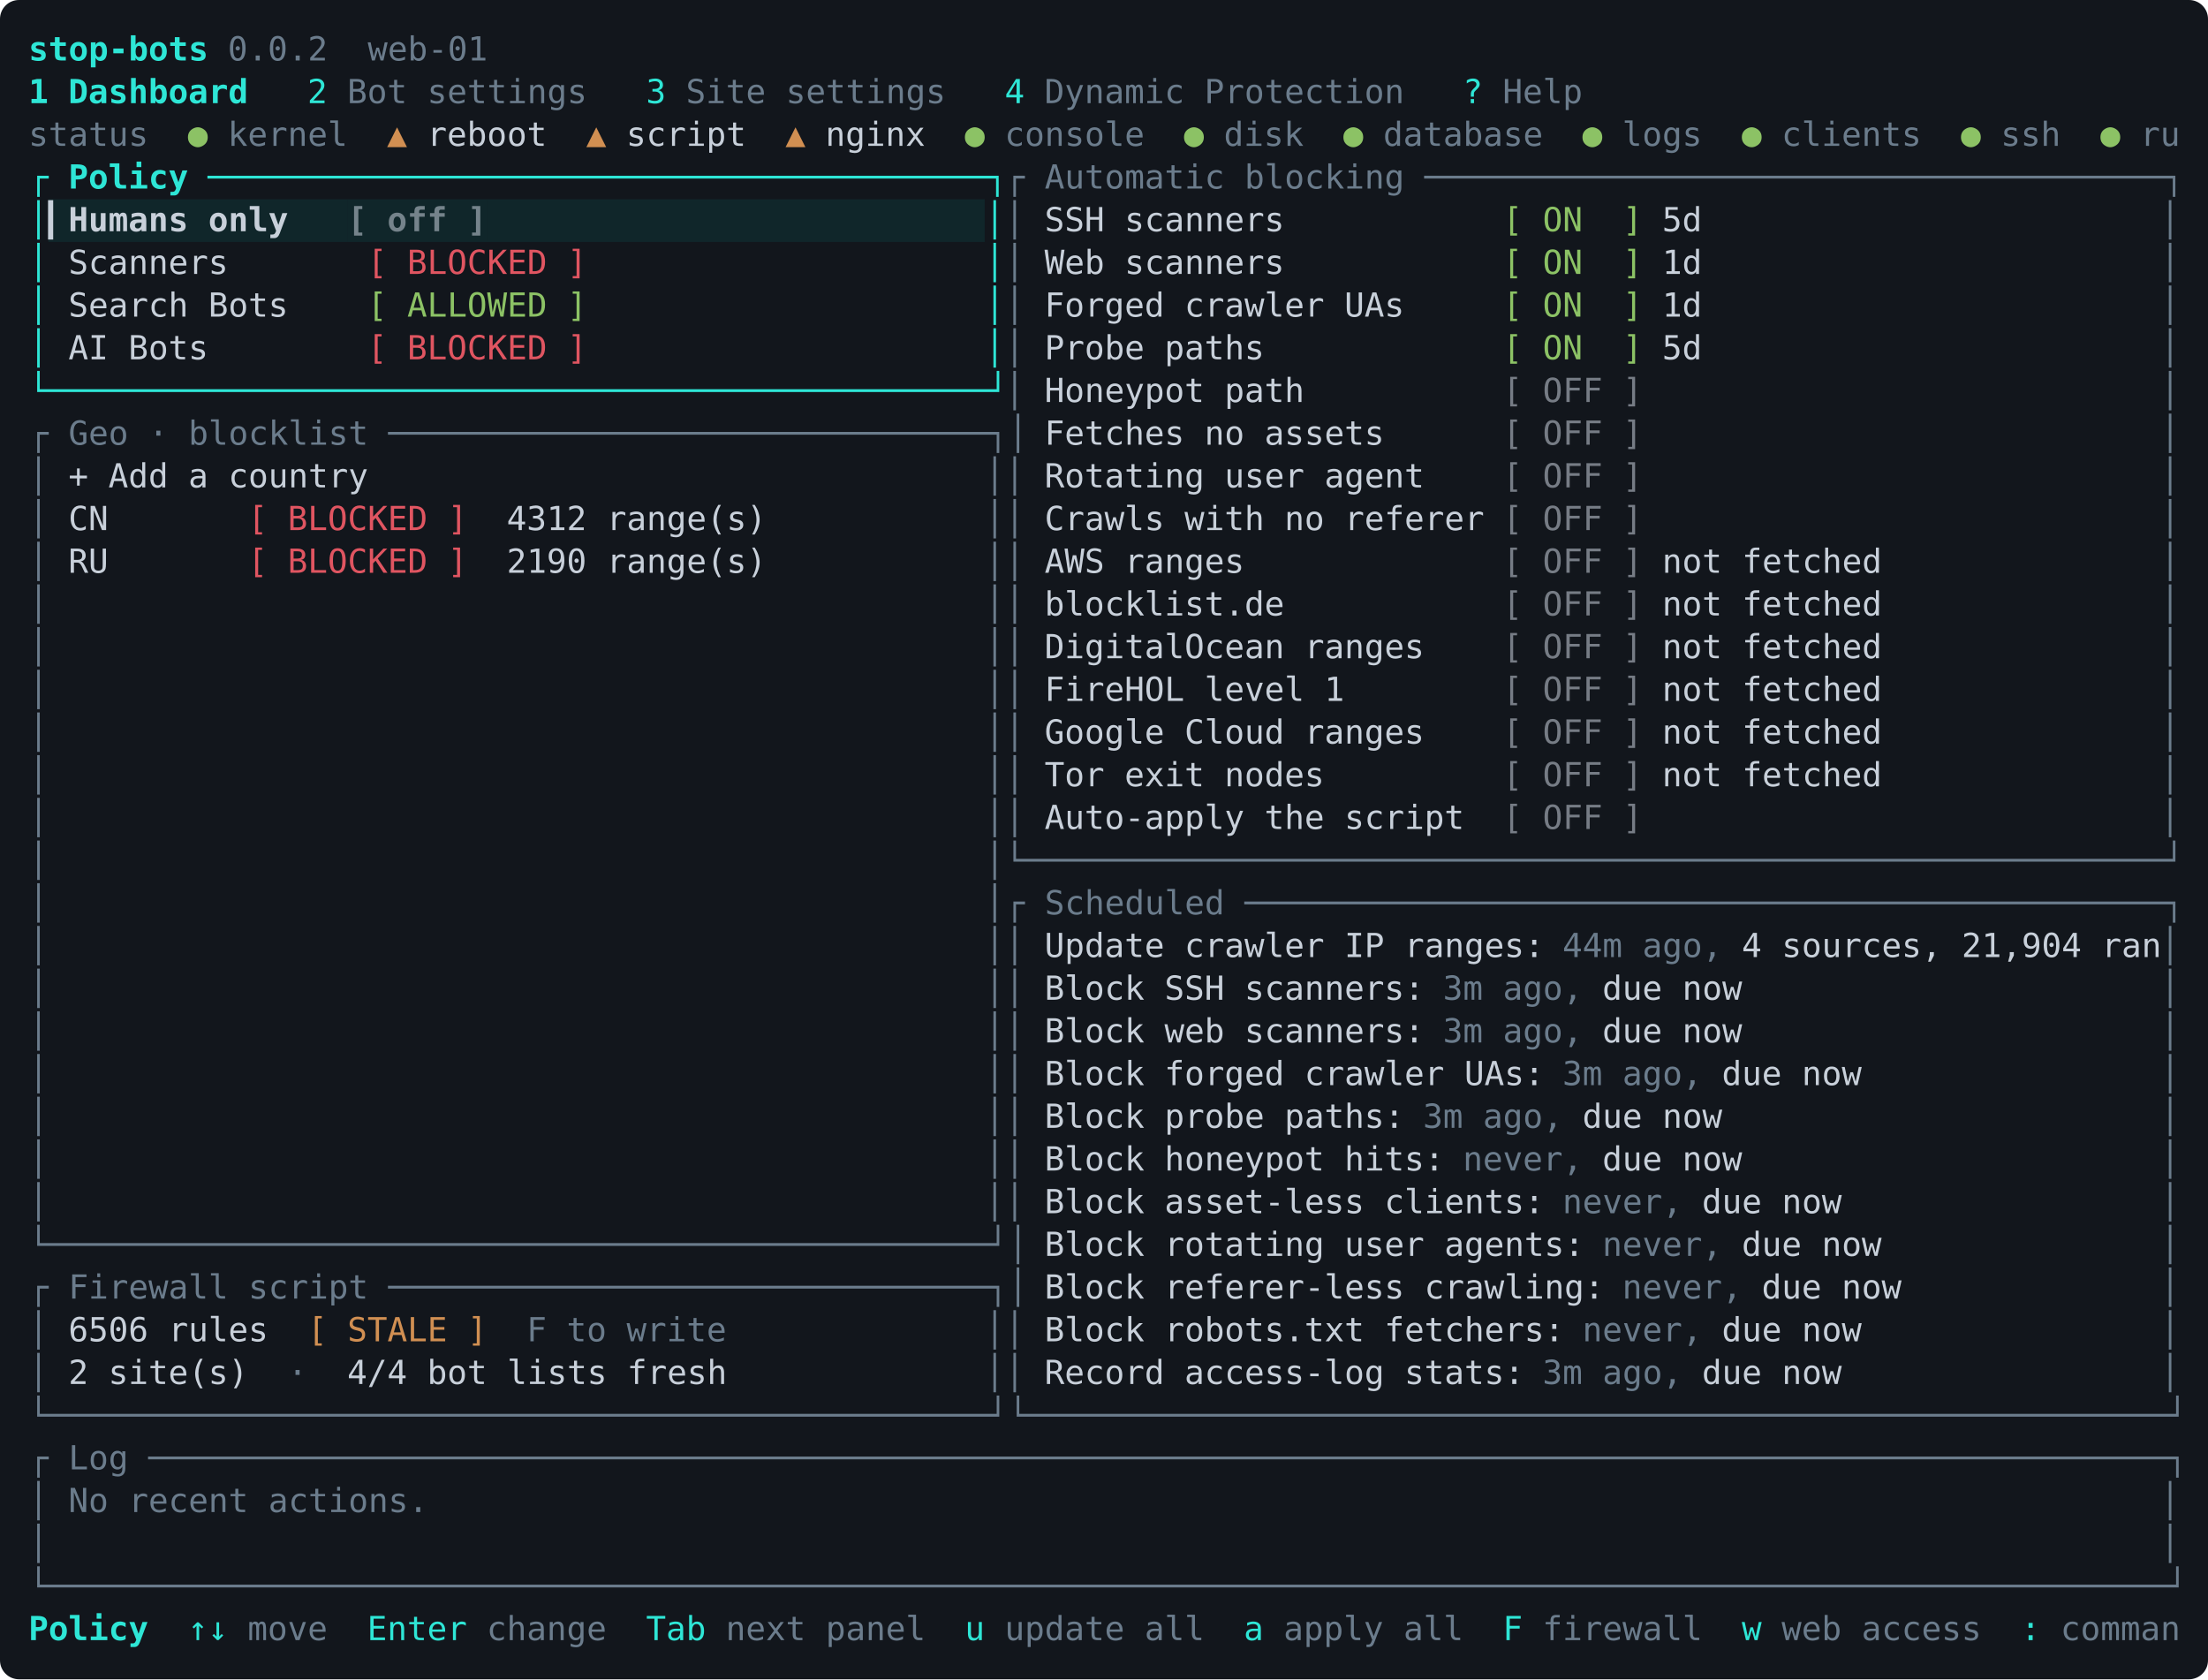
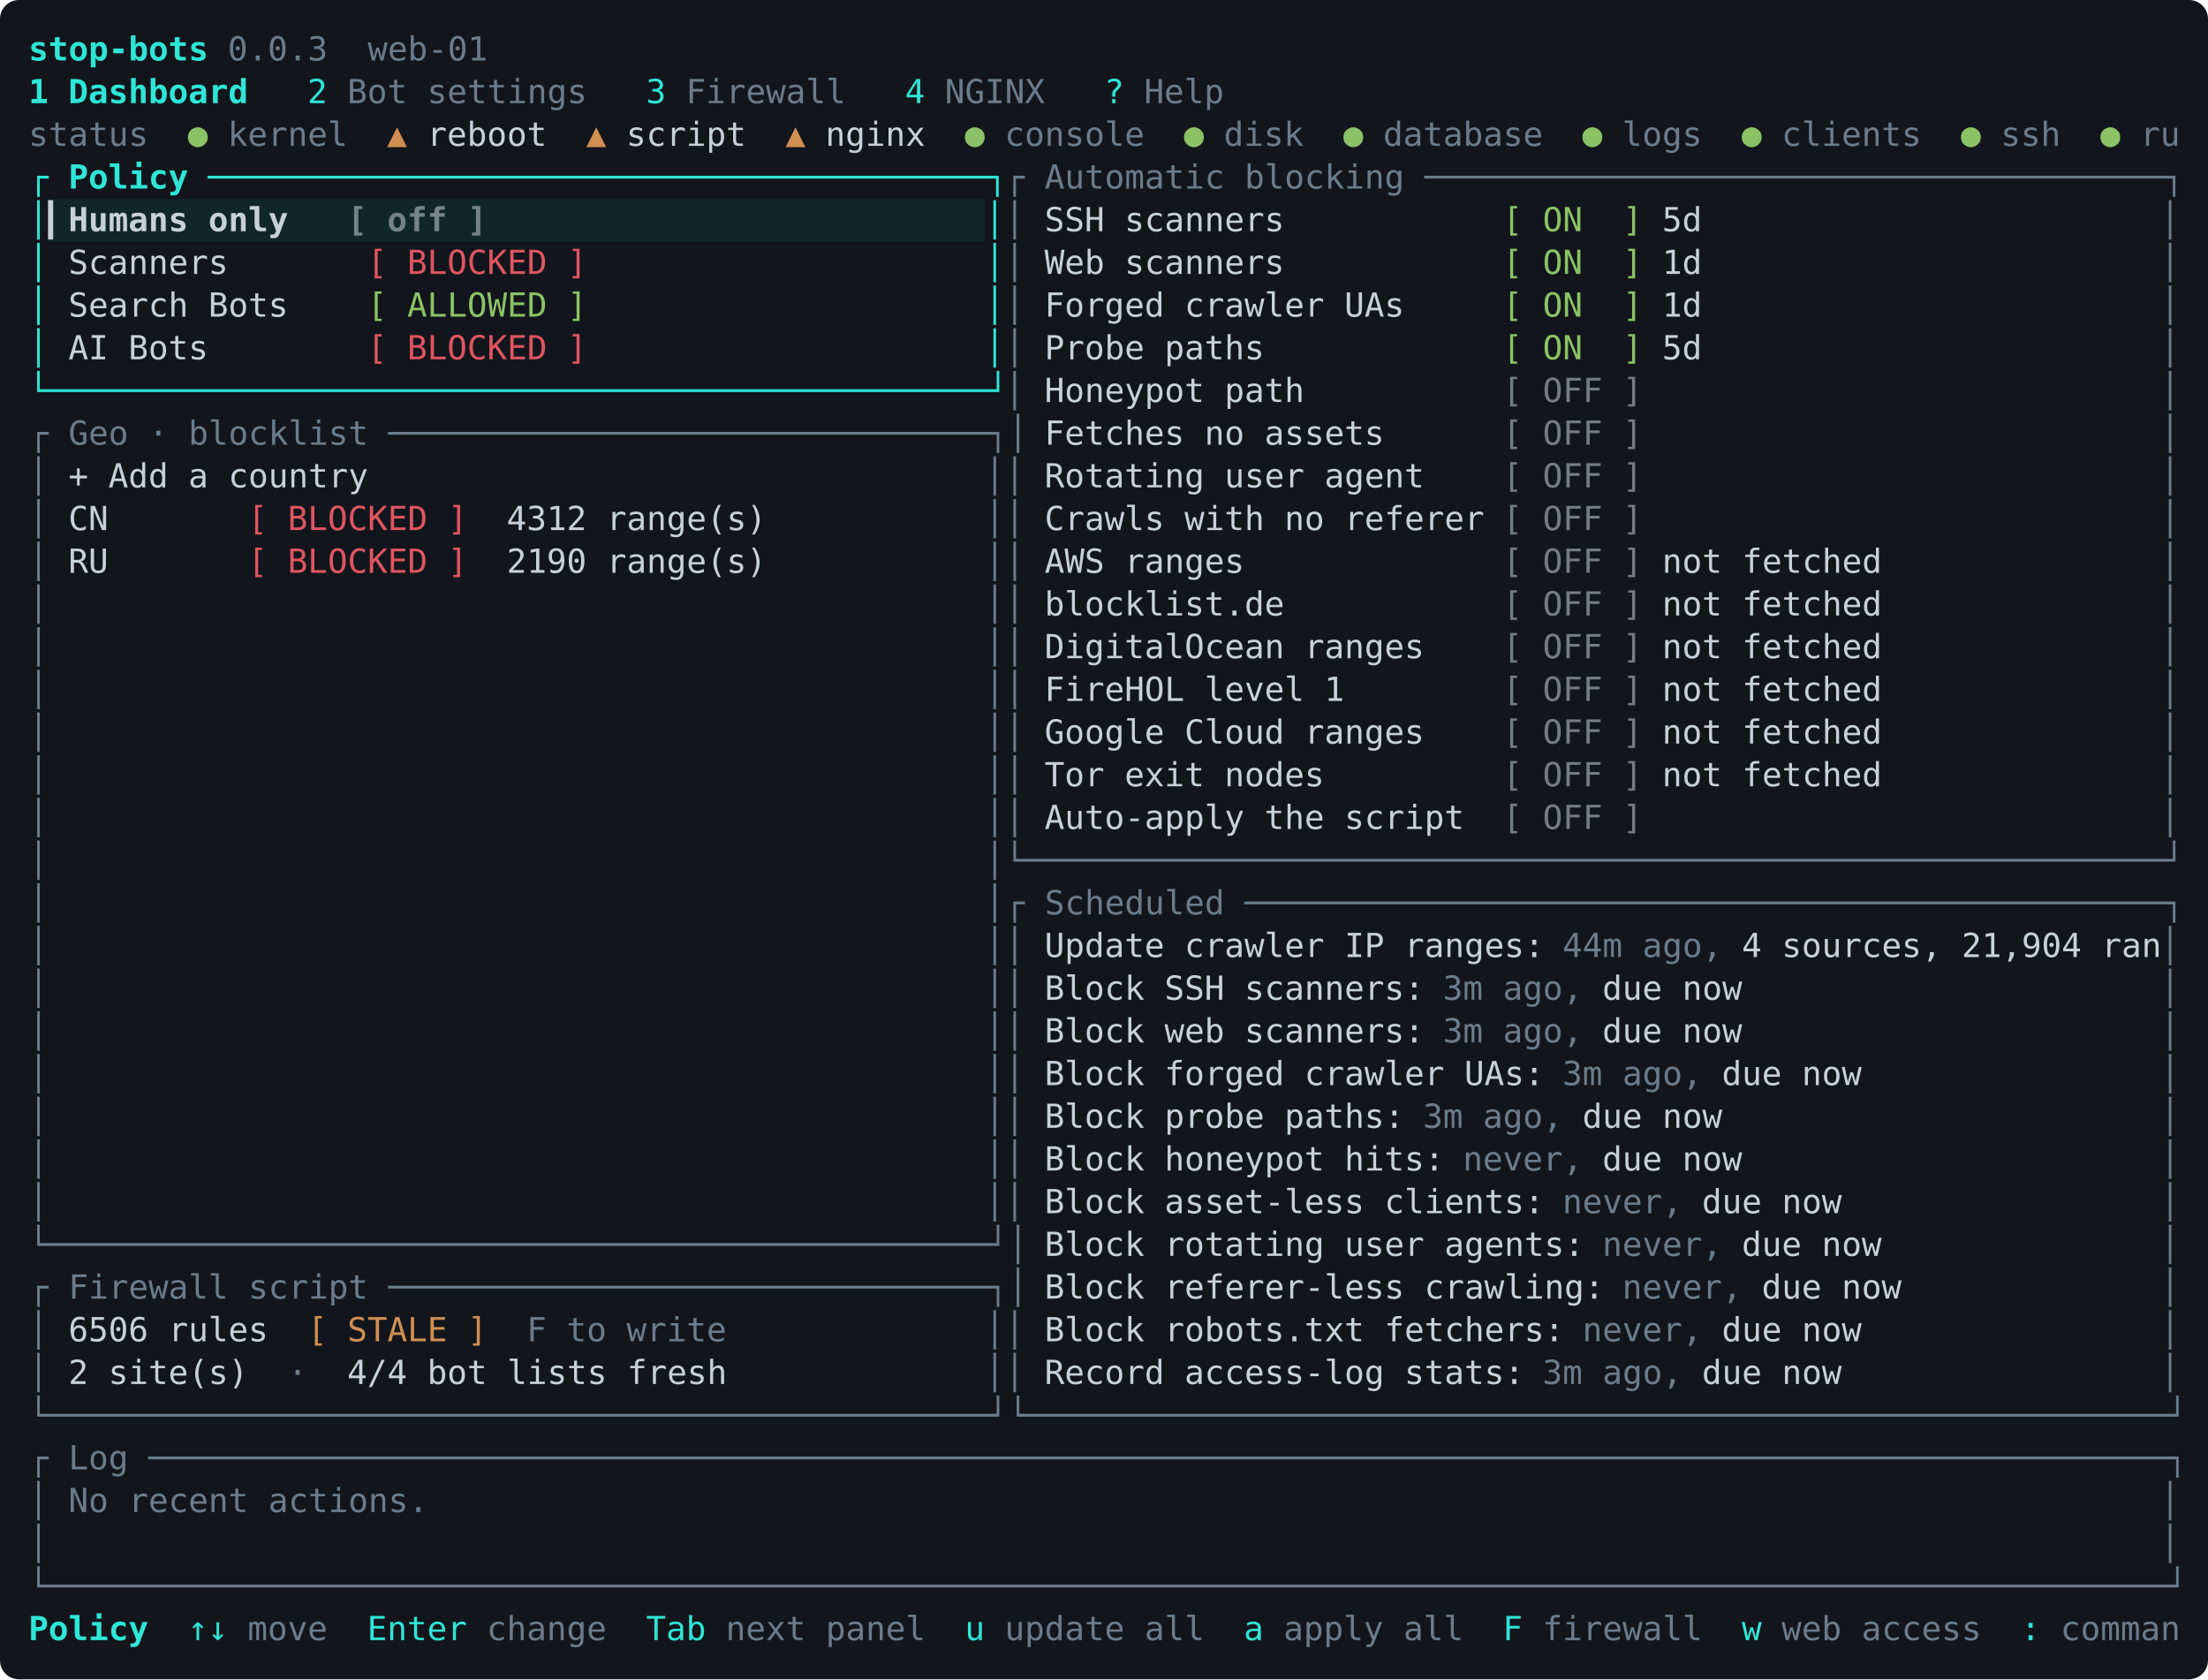
<svg xmlns="http://www.w3.org/2000/svg" viewBox="0 0 931 708" width="931" height="708" font-family="ui-monospace,SFMono-Regular,Menlo,Consolas,'DejaVu Sans Mono',monospace" font-size="14">
  <rect width="100%" height="100%" rx="8" fill="#12161c" />
  <rect x="20.4" y="84.0" width="126.0" height="18.0" fill="#10262a" />
  <rect x="146.4" y="84.0" width="58.8" height="18.0" fill="#10262a" />
  <rect x="205.2" y="84.0" width="210.0" height="18.0" fill="#10262a" />
  <text x="12.0" y="25.5" fill="#2ee6d6" textLength="75.6" lengthAdjust="spacingAndGlyphs" xml:space="preserve" font-weight="bold">stop-bots</text>
-   <text x="87.6" y="25.5" fill="#6b7c8c" textLength="117.6" lengthAdjust="spacingAndGlyphs" xml:space="preserve"> 0.0.2  web-01</text>
+   <text x="87.6" y="25.5" fill="#6b7c8c" textLength="117.6" lengthAdjust="spacingAndGlyphs" xml:space="preserve"> 0.0.3  web-01</text>
  <text x="12.0" y="43.5" fill="#2ee6d6" textLength="8.4" lengthAdjust="spacingAndGlyphs" xml:space="preserve" font-weight="bold">1</text>
  <text x="28.8" y="43.5" fill="#2ee6d6" textLength="75.6" lengthAdjust="spacingAndGlyphs" xml:space="preserve" font-weight="bold">Dashboard</text>
  <text x="129.6" y="43.5" fill="#2ee6d6" textLength="8.4" lengthAdjust="spacingAndGlyphs" xml:space="preserve">2</text>
  <text x="146.4" y="43.5" fill="#6b7c8c" textLength="100.8" lengthAdjust="spacingAndGlyphs" xml:space="preserve">Bot settings</text>
  <text x="272.4" y="43.5" fill="#2ee6d6" textLength="8.4" lengthAdjust="spacingAndGlyphs" xml:space="preserve">3</text>
-   <text x="289.2" y="43.5" fill="#6b7c8c" textLength="109.2" lengthAdjust="spacingAndGlyphs" xml:space="preserve">Site settings</text>
-   <text x="423.6" y="43.5" fill="#2ee6d6" textLength="8.4" lengthAdjust="spacingAndGlyphs" xml:space="preserve">4</text>
-   <text x="440.4" y="43.5" fill="#6b7c8c" textLength="151.2" lengthAdjust="spacingAndGlyphs" xml:space="preserve">Dynamic Protection</text>
-   <text x="616.8" y="43.5" fill="#2ee6d6" textLength="8.4" lengthAdjust="spacingAndGlyphs" xml:space="preserve">?</text>
-   <text x="633.6" y="43.5" fill="#6b7c8c" textLength="33.6" lengthAdjust="spacingAndGlyphs" xml:space="preserve">Help</text>
+   <text x="289.2" y="43.5" fill="#6b7c8c" textLength="67.2" lengthAdjust="spacingAndGlyphs" xml:space="preserve">Firewall</text>
+   <text x="381.6" y="43.5" fill="#2ee6d6" textLength="8.4" lengthAdjust="spacingAndGlyphs" xml:space="preserve">4</text>
+   <text x="398.4" y="43.5" fill="#6b7c8c" textLength="42.0" lengthAdjust="spacingAndGlyphs" xml:space="preserve">NGINX</text>
+   <text x="465.6" y="43.5" fill="#2ee6d6" textLength="8.4" lengthAdjust="spacingAndGlyphs" xml:space="preserve">?</text>
+   <text x="482.4" y="43.5" fill="#6b7c8c" textLength="33.6" lengthAdjust="spacingAndGlyphs" xml:space="preserve">Help</text>
  <text x="12.0" y="61.5" fill="#6b7c8c" textLength="50.4" lengthAdjust="spacingAndGlyphs" xml:space="preserve">status</text>
  <text x="79.2" y="61.5" fill="#8cc265" textLength="8.4" lengthAdjust="spacingAndGlyphs" xml:space="preserve">●</text>
  <text x="96.0" y="61.5" fill="#6b7c8c" textLength="50.4" lengthAdjust="spacingAndGlyphs" xml:space="preserve">kernel</text>
  <text x="163.2" y="61.5" fill="#d18f52" textLength="8.4" lengthAdjust="spacingAndGlyphs" xml:space="preserve">▲</text>
  <text x="171.6" y="61.5" fill="#c8d0da" textLength="75.6" lengthAdjust="spacingAndGlyphs" xml:space="preserve"> reboot  </text>
  <text x="247.2" y="61.5" fill="#d18f52" textLength="8.4" lengthAdjust="spacingAndGlyphs" xml:space="preserve">▲</text>
  <text x="255.6" y="61.5" fill="#c8d0da" textLength="75.6" lengthAdjust="spacingAndGlyphs" xml:space="preserve"> script  </text>
  <text x="331.2" y="61.5" fill="#d18f52" textLength="8.4" lengthAdjust="spacingAndGlyphs" xml:space="preserve">▲</text>
  <text x="339.6" y="61.5" fill="#c8d0da" textLength="67.2" lengthAdjust="spacingAndGlyphs" xml:space="preserve"> nginx  </text>
  <text x="406.8" y="61.5" fill="#8cc265" textLength="8.4" lengthAdjust="spacingAndGlyphs" xml:space="preserve">●</text>
  <text x="423.6" y="61.5" fill="#6b7c8c" textLength="58.8" lengthAdjust="spacingAndGlyphs" xml:space="preserve">console</text>
  <text x="499.2" y="61.5" fill="#8cc265" textLength="8.4" lengthAdjust="spacingAndGlyphs" xml:space="preserve">●</text>
  <text x="516.0" y="61.5" fill="#6b7c8c" textLength="33.6" lengthAdjust="spacingAndGlyphs" xml:space="preserve">disk</text>
  <text x="566.4" y="61.5" fill="#8cc265" textLength="8.4" lengthAdjust="spacingAndGlyphs" xml:space="preserve">●</text>
  <text x="583.2" y="61.5" fill="#6b7c8c" textLength="67.2" lengthAdjust="spacingAndGlyphs" xml:space="preserve">database</text>
  <text x="667.2" y="61.5" fill="#8cc265" textLength="8.4" lengthAdjust="spacingAndGlyphs" xml:space="preserve">●</text>
  <text x="684.0" y="61.5" fill="#6b7c8c" textLength="33.6" lengthAdjust="spacingAndGlyphs" xml:space="preserve">logs</text>
  <text x="734.4" y="61.5" fill="#8cc265" textLength="8.4" lengthAdjust="spacingAndGlyphs" xml:space="preserve">●</text>
  <text x="751.2" y="61.5" fill="#6b7c8c" textLength="58.8" lengthAdjust="spacingAndGlyphs" xml:space="preserve">clients</text>
  <text x="826.8" y="61.5" fill="#8cc265" textLength="8.4" lengthAdjust="spacingAndGlyphs" xml:space="preserve">●</text>
  <text x="843.6" y="61.5" fill="#6b7c8c" textLength="25.2" lengthAdjust="spacingAndGlyphs" xml:space="preserve">ssh</text>
  <text x="885.6" y="61.5" fill="#8cc265" textLength="8.4" lengthAdjust="spacingAndGlyphs" xml:space="preserve">●</text>
  <text x="902.4" y="61.5" fill="#6b7c8c" textLength="16.8" lengthAdjust="spacingAndGlyphs" xml:space="preserve">ru</text>
  <text x="12.0" y="79.5" fill="#2ee6d6" textLength="8.4" lengthAdjust="spacingAndGlyphs" xml:space="preserve">┌</text>
  <text x="20.4" y="79.5" fill="#2ee6d6" textLength="67.2" lengthAdjust="spacingAndGlyphs" xml:space="preserve" font-weight="bold"> Policy </text>
  <text x="87.6" y="79.5" fill="#2ee6d6" textLength="336.0" lengthAdjust="spacingAndGlyphs" xml:space="preserve">───────────────────────────────────────┐</text>
  <text x="423.6" y="79.5" fill="#6b7c8c" textLength="495.6" lengthAdjust="spacingAndGlyphs" xml:space="preserve">┌ Automatic blocking ─────────────────────────────────────┐</text>
  <text x="12.0" y="97.5" fill="#2ee6d6" textLength="8.4" lengthAdjust="spacingAndGlyphs" xml:space="preserve">│</text>
  <text x="20.4" y="97.5" fill="#c8d0da" textLength="126.0" lengthAdjust="spacingAndGlyphs" xml:space="preserve" font-weight="bold">▎Humans only   </text>
  <text x="146.4" y="97.5" fill="#c8d0da" textLength="58.8" lengthAdjust="spacingAndGlyphs" xml:space="preserve" font-weight="bold" opacity="0.55">[ off ]</text>
  <text x="415.2" y="97.5" fill="#2ee6d6" textLength="8.4" lengthAdjust="spacingAndGlyphs" xml:space="preserve">│</text>
  <text x="423.6" y="97.5" fill="#6b7c8c" textLength="8.4" lengthAdjust="spacingAndGlyphs" xml:space="preserve">│</text>
  <text x="432.0" y="97.5" fill="#c8d0da" textLength="201.6" lengthAdjust="spacingAndGlyphs" xml:space="preserve"> SSH scanners           </text>
  <text x="633.6" y="97.5" fill="#8cc265" textLength="58.8" lengthAdjust="spacingAndGlyphs" xml:space="preserve">[ ON  ]</text>
  <text x="692.4" y="97.5" fill="#c8d0da" textLength="218.4" lengthAdjust="spacingAndGlyphs" xml:space="preserve"> 5d                       </text>
  <text x="910.8" y="97.5" fill="#6b7c8c" textLength="8.4" lengthAdjust="spacingAndGlyphs" xml:space="preserve">│</text>
  <text x="12.0" y="115.5" fill="#2ee6d6" textLength="8.4" lengthAdjust="spacingAndGlyphs" xml:space="preserve">│</text>
  <text x="20.4" y="115.5" fill="#c8d0da" textLength="126.0" lengthAdjust="spacingAndGlyphs" xml:space="preserve"> Scanners      </text>
  <text x="146.4" y="115.5" fill="#e05561" textLength="109.2" lengthAdjust="spacingAndGlyphs" xml:space="preserve"> [ BLOCKED ] </text>
  <text x="415.2" y="115.5" fill="#2ee6d6" textLength="8.4" lengthAdjust="spacingAndGlyphs" xml:space="preserve">│</text>
  <text x="423.6" y="115.5" fill="#6b7c8c" textLength="8.4" lengthAdjust="spacingAndGlyphs" xml:space="preserve">│</text>
  <text x="432.0" y="115.5" fill="#c8d0da" textLength="201.6" lengthAdjust="spacingAndGlyphs" xml:space="preserve"> Web scanners           </text>
  <text x="633.6" y="115.5" fill="#8cc265" textLength="58.8" lengthAdjust="spacingAndGlyphs" xml:space="preserve">[ ON  ]</text>
  <text x="692.4" y="115.5" fill="#c8d0da" textLength="218.4" lengthAdjust="spacingAndGlyphs" xml:space="preserve"> 1d                       </text>
  <text x="910.8" y="115.5" fill="#6b7c8c" textLength="8.4" lengthAdjust="spacingAndGlyphs" xml:space="preserve">│</text>
  <text x="12.0" y="133.5" fill="#2ee6d6" textLength="8.4" lengthAdjust="spacingAndGlyphs" xml:space="preserve">│</text>
  <text x="20.4" y="133.5" fill="#c8d0da" textLength="126.0" lengthAdjust="spacingAndGlyphs" xml:space="preserve"> Search Bots   </text>
  <text x="146.4" y="133.5" fill="#8cc265" textLength="109.2" lengthAdjust="spacingAndGlyphs" xml:space="preserve"> [ ALLOWED ] </text>
  <text x="415.2" y="133.5" fill="#2ee6d6" textLength="8.4" lengthAdjust="spacingAndGlyphs" xml:space="preserve">│</text>
  <text x="423.6" y="133.5" fill="#6b7c8c" textLength="8.4" lengthAdjust="spacingAndGlyphs" xml:space="preserve">│</text>
  <text x="432.0" y="133.5" fill="#c8d0da" textLength="201.6" lengthAdjust="spacingAndGlyphs" xml:space="preserve"> Forged crawler UAs     </text>
  <text x="633.6" y="133.5" fill="#8cc265" textLength="58.8" lengthAdjust="spacingAndGlyphs" xml:space="preserve">[ ON  ]</text>
  <text x="692.4" y="133.5" fill="#c8d0da" textLength="218.4" lengthAdjust="spacingAndGlyphs" xml:space="preserve"> 1d                       </text>
  <text x="910.8" y="133.5" fill="#6b7c8c" textLength="8.4" lengthAdjust="spacingAndGlyphs" xml:space="preserve">│</text>
  <text x="12.0" y="151.5" fill="#2ee6d6" textLength="8.4" lengthAdjust="spacingAndGlyphs" xml:space="preserve">│</text>
  <text x="20.4" y="151.5" fill="#c8d0da" textLength="126.0" lengthAdjust="spacingAndGlyphs" xml:space="preserve"> AI Bots       </text>
  <text x="146.4" y="151.5" fill="#e05561" textLength="109.2" lengthAdjust="spacingAndGlyphs" xml:space="preserve"> [ BLOCKED ] </text>
  <text x="415.2" y="151.5" fill="#2ee6d6" textLength="8.4" lengthAdjust="spacingAndGlyphs" xml:space="preserve">│</text>
  <text x="423.6" y="151.5" fill="#6b7c8c" textLength="8.4" lengthAdjust="spacingAndGlyphs" xml:space="preserve">│</text>
  <text x="432.0" y="151.5" fill="#c8d0da" textLength="201.6" lengthAdjust="spacingAndGlyphs" xml:space="preserve"> Probe paths            </text>
  <text x="633.6" y="151.5" fill="#8cc265" textLength="58.8" lengthAdjust="spacingAndGlyphs" xml:space="preserve">[ ON  ]</text>
  <text x="692.4" y="151.5" fill="#c8d0da" textLength="218.4" lengthAdjust="spacingAndGlyphs" xml:space="preserve"> 5d                       </text>
  <text x="910.8" y="151.5" fill="#6b7c8c" textLength="8.4" lengthAdjust="spacingAndGlyphs" xml:space="preserve">│</text>
  <text x="12.0" y="169.5" fill="#2ee6d6" textLength="411.6" lengthAdjust="spacingAndGlyphs" xml:space="preserve">└───────────────────────────────────────────────┘</text>
  <text x="423.6" y="169.5" fill="#6b7c8c" textLength="8.4" lengthAdjust="spacingAndGlyphs" xml:space="preserve">│</text>
  <text x="432.0" y="169.5" fill="#c8d0da" textLength="201.6" lengthAdjust="spacingAndGlyphs" xml:space="preserve"> Honeypot path          </text>
  <text x="633.6" y="169.5" fill="#c8d0da" textLength="58.8" lengthAdjust="spacingAndGlyphs" xml:space="preserve" opacity="0.55">[ OFF ]</text>
  <text x="910.8" y="169.5" fill="#6b7c8c" textLength="8.4" lengthAdjust="spacingAndGlyphs" xml:space="preserve">│</text>
  <text x="12.0" y="187.5" fill="#6b7c8c" textLength="420.0" lengthAdjust="spacingAndGlyphs" xml:space="preserve">┌ Geo · blocklist ──────────────────────────────┐│</text>
  <text x="432.0" y="187.5" fill="#c8d0da" textLength="201.6" lengthAdjust="spacingAndGlyphs" xml:space="preserve"> Fetches no assets      </text>
  <text x="633.6" y="187.5" fill="#c8d0da" textLength="58.8" lengthAdjust="spacingAndGlyphs" xml:space="preserve" opacity="0.55">[ OFF ]</text>
  <text x="910.8" y="187.5" fill="#6b7c8c" textLength="8.4" lengthAdjust="spacingAndGlyphs" xml:space="preserve">│</text>
  <text x="12.0" y="205.5" fill="#6b7c8c" textLength="8.4" lengthAdjust="spacingAndGlyphs" xml:space="preserve">│</text>
  <text x="20.4" y="205.5" fill="#c8d0da" textLength="394.8" lengthAdjust="spacingAndGlyphs" xml:space="preserve"> + Add a country                               </text>
  <text x="415.2" y="205.5" fill="#6b7c8c" textLength="16.8" lengthAdjust="spacingAndGlyphs" xml:space="preserve">││</text>
  <text x="432.0" y="205.5" fill="#c8d0da" textLength="201.6" lengthAdjust="spacingAndGlyphs" xml:space="preserve"> Rotating user agent    </text>
  <text x="633.6" y="205.5" fill="#c8d0da" textLength="58.8" lengthAdjust="spacingAndGlyphs" xml:space="preserve" opacity="0.55">[ OFF ]</text>
  <text x="910.8" y="205.5" fill="#6b7c8c" textLength="8.4" lengthAdjust="spacingAndGlyphs" xml:space="preserve">│</text>
  <text x="12.0" y="223.5" fill="#6b7c8c" textLength="8.4" lengthAdjust="spacingAndGlyphs" xml:space="preserve">│</text>
  <text x="20.4" y="223.5" fill="#c8d0da" textLength="75.6" lengthAdjust="spacingAndGlyphs" xml:space="preserve"> CN      </text>
  <text x="96.0" y="223.5" fill="#e05561" textLength="109.2" lengthAdjust="spacingAndGlyphs" xml:space="preserve"> [ BLOCKED ] </text>
  <text x="205.2" y="223.5" fill="#c8d0da" textLength="210.0" lengthAdjust="spacingAndGlyphs" xml:space="preserve"> 4312 range(s)           </text>
  <text x="415.2" y="223.5" fill="#6b7c8c" textLength="16.8" lengthAdjust="spacingAndGlyphs" xml:space="preserve">││</text>
  <text x="432.0" y="223.5" fill="#c8d0da" textLength="201.6" lengthAdjust="spacingAndGlyphs" xml:space="preserve"> Crawls with no referer </text>
  <text x="633.6" y="223.5" fill="#c8d0da" textLength="58.8" lengthAdjust="spacingAndGlyphs" xml:space="preserve" opacity="0.55">[ OFF ]</text>
  <text x="910.8" y="223.5" fill="#6b7c8c" textLength="8.4" lengthAdjust="spacingAndGlyphs" xml:space="preserve">│</text>
  <text x="12.0" y="241.5" fill="#6b7c8c" textLength="8.4" lengthAdjust="spacingAndGlyphs" xml:space="preserve">│</text>
  <text x="20.4" y="241.5" fill="#c8d0da" textLength="75.6" lengthAdjust="spacingAndGlyphs" xml:space="preserve"> RU      </text>
  <text x="96.0" y="241.5" fill="#e05561" textLength="109.2" lengthAdjust="spacingAndGlyphs" xml:space="preserve"> [ BLOCKED ] </text>
  <text x="205.2" y="241.5" fill="#c8d0da" textLength="210.0" lengthAdjust="spacingAndGlyphs" xml:space="preserve"> 2190 range(s)           </text>
  <text x="415.2" y="241.5" fill="#6b7c8c" textLength="16.8" lengthAdjust="spacingAndGlyphs" xml:space="preserve">││</text>
  <text x="432.0" y="241.5" fill="#c8d0da" textLength="201.6" lengthAdjust="spacingAndGlyphs" xml:space="preserve"> AWS ranges             </text>
  <text x="633.6" y="241.5" fill="#c8d0da" textLength="58.8" lengthAdjust="spacingAndGlyphs" xml:space="preserve" opacity="0.55">[ OFF ]</text>
  <text x="692.4" y="241.5" fill="#c8d0da" textLength="218.4" lengthAdjust="spacingAndGlyphs" xml:space="preserve"> not fetched              </text>
  <text x="910.8" y="241.5" fill="#6b7c8c" textLength="8.4" lengthAdjust="spacingAndGlyphs" xml:space="preserve">│</text>
  <text x="12.0" y="259.5" fill="#6b7c8c" textLength="8.4" lengthAdjust="spacingAndGlyphs" xml:space="preserve">│</text>
  <text x="415.2" y="259.5" fill="#6b7c8c" textLength="16.8" lengthAdjust="spacingAndGlyphs" xml:space="preserve">││</text>
  <text x="432.0" y="259.5" fill="#c8d0da" textLength="201.6" lengthAdjust="spacingAndGlyphs" xml:space="preserve"> blocklist.de           </text>
  <text x="633.6" y="259.5" fill="#c8d0da" textLength="58.8" lengthAdjust="spacingAndGlyphs" xml:space="preserve" opacity="0.55">[ OFF ]</text>
  <text x="692.4" y="259.5" fill="#c8d0da" textLength="218.4" lengthAdjust="spacingAndGlyphs" xml:space="preserve"> not fetched              </text>
  <text x="910.8" y="259.5" fill="#6b7c8c" textLength="8.4" lengthAdjust="spacingAndGlyphs" xml:space="preserve">│</text>
  <text x="12.0" y="277.5" fill="#6b7c8c" textLength="8.4" lengthAdjust="spacingAndGlyphs" xml:space="preserve">│</text>
  <text x="415.2" y="277.5" fill="#6b7c8c" textLength="16.8" lengthAdjust="spacingAndGlyphs" xml:space="preserve">││</text>
  <text x="432.0" y="277.5" fill="#c8d0da" textLength="201.6" lengthAdjust="spacingAndGlyphs" xml:space="preserve"> DigitalOcean ranges    </text>
  <text x="633.6" y="277.5" fill="#c8d0da" textLength="58.8" lengthAdjust="spacingAndGlyphs" xml:space="preserve" opacity="0.55">[ OFF ]</text>
  <text x="692.4" y="277.5" fill="#c8d0da" textLength="218.4" lengthAdjust="spacingAndGlyphs" xml:space="preserve"> not fetched              </text>
  <text x="910.8" y="277.5" fill="#6b7c8c" textLength="8.4" lengthAdjust="spacingAndGlyphs" xml:space="preserve">│</text>
  <text x="12.0" y="295.5" fill="#6b7c8c" textLength="8.4" lengthAdjust="spacingAndGlyphs" xml:space="preserve">│</text>
  <text x="415.2" y="295.5" fill="#6b7c8c" textLength="16.8" lengthAdjust="spacingAndGlyphs" xml:space="preserve">││</text>
  <text x="432.0" y="295.5" fill="#c8d0da" textLength="201.6" lengthAdjust="spacingAndGlyphs" xml:space="preserve"> FireHOL level 1        </text>
  <text x="633.6" y="295.5" fill="#c8d0da" textLength="58.8" lengthAdjust="spacingAndGlyphs" xml:space="preserve" opacity="0.55">[ OFF ]</text>
  <text x="692.4" y="295.5" fill="#c8d0da" textLength="218.4" lengthAdjust="spacingAndGlyphs" xml:space="preserve"> not fetched              </text>
  <text x="910.8" y="295.5" fill="#6b7c8c" textLength="8.4" lengthAdjust="spacingAndGlyphs" xml:space="preserve">│</text>
  <text x="12.0" y="313.5" fill="#6b7c8c" textLength="8.4" lengthAdjust="spacingAndGlyphs" xml:space="preserve">│</text>
  <text x="415.2" y="313.5" fill="#6b7c8c" textLength="16.8" lengthAdjust="spacingAndGlyphs" xml:space="preserve">││</text>
  <text x="432.0" y="313.5" fill="#c8d0da" textLength="201.6" lengthAdjust="spacingAndGlyphs" xml:space="preserve"> Google Cloud ranges    </text>
  <text x="633.6" y="313.5" fill="#c8d0da" textLength="58.8" lengthAdjust="spacingAndGlyphs" xml:space="preserve" opacity="0.55">[ OFF ]</text>
  <text x="692.4" y="313.5" fill="#c8d0da" textLength="218.4" lengthAdjust="spacingAndGlyphs" xml:space="preserve"> not fetched              </text>
  <text x="910.8" y="313.5" fill="#6b7c8c" textLength="8.4" lengthAdjust="spacingAndGlyphs" xml:space="preserve">│</text>
  <text x="12.0" y="331.5" fill="#6b7c8c" textLength="8.4" lengthAdjust="spacingAndGlyphs" xml:space="preserve">│</text>
  <text x="415.2" y="331.5" fill="#6b7c8c" textLength="16.8" lengthAdjust="spacingAndGlyphs" xml:space="preserve">││</text>
  <text x="432.0" y="331.5" fill="#c8d0da" textLength="201.6" lengthAdjust="spacingAndGlyphs" xml:space="preserve"> Tor exit nodes         </text>
  <text x="633.6" y="331.5" fill="#c8d0da" textLength="58.8" lengthAdjust="spacingAndGlyphs" xml:space="preserve" opacity="0.55">[ OFF ]</text>
  <text x="692.4" y="331.5" fill="#c8d0da" textLength="218.4" lengthAdjust="spacingAndGlyphs" xml:space="preserve"> not fetched              </text>
  <text x="910.8" y="331.5" fill="#6b7c8c" textLength="8.4" lengthAdjust="spacingAndGlyphs" xml:space="preserve">│</text>
  <text x="12.0" y="349.5" fill="#6b7c8c" textLength="8.4" lengthAdjust="spacingAndGlyphs" xml:space="preserve">│</text>
  <text x="415.2" y="349.5" fill="#6b7c8c" textLength="16.8" lengthAdjust="spacingAndGlyphs" xml:space="preserve">││</text>
  <text x="432.0" y="349.5" fill="#c8d0da" textLength="201.6" lengthAdjust="spacingAndGlyphs" xml:space="preserve"> Auto-apply the script  </text>
  <text x="633.6" y="349.5" fill="#c8d0da" textLength="58.8" lengthAdjust="spacingAndGlyphs" xml:space="preserve" opacity="0.55">[ OFF ]</text>
  <text x="910.8" y="349.5" fill="#6b7c8c" textLength="8.4" lengthAdjust="spacingAndGlyphs" xml:space="preserve">│</text>
  <text x="12.0" y="367.5" fill="#6b7c8c" textLength="8.4" lengthAdjust="spacingAndGlyphs" xml:space="preserve">│</text>
  <text x="415.2" y="367.5" fill="#6b7c8c" textLength="504.0" lengthAdjust="spacingAndGlyphs" xml:space="preserve">│└─────────────────────────────────────────────────────────┘</text>
  <text x="12.0" y="385.5" fill="#6b7c8c" textLength="8.4" lengthAdjust="spacingAndGlyphs" xml:space="preserve">│</text>
  <text x="415.2" y="385.5" fill="#6b7c8c" textLength="504.0" lengthAdjust="spacingAndGlyphs" xml:space="preserve">│┌ Scheduled ──────────────────────────────────────────────┐</text>
  <text x="12.0" y="403.5" fill="#6b7c8c" textLength="8.4" lengthAdjust="spacingAndGlyphs" xml:space="preserve">│</text>
  <text x="415.2" y="403.5" fill="#6b7c8c" textLength="16.8" lengthAdjust="spacingAndGlyphs" xml:space="preserve">││</text>
  <text x="432.0" y="403.5" fill="#c8d0da" textLength="226.8" lengthAdjust="spacingAndGlyphs" xml:space="preserve"> Update crawler IP ranges: </text>
  <text x="658.8" y="403.5" fill="#6b7c8c" textLength="75.6" lengthAdjust="spacingAndGlyphs" xml:space="preserve">44m ago, </text>
  <text x="734.4" y="403.5" fill="#c8d0da" textLength="176.4" lengthAdjust="spacingAndGlyphs" xml:space="preserve">4 sources, 21,904 ran</text>
  <text x="910.8" y="403.5" fill="#6b7c8c" textLength="8.4" lengthAdjust="spacingAndGlyphs" xml:space="preserve">│</text>
  <text x="12.0" y="421.5" fill="#6b7c8c" textLength="8.4" lengthAdjust="spacingAndGlyphs" xml:space="preserve">│</text>
  <text x="415.2" y="421.5" fill="#6b7c8c" textLength="16.8" lengthAdjust="spacingAndGlyphs" xml:space="preserve">││</text>
  <text x="432.0" y="421.5" fill="#c8d0da" textLength="176.4" lengthAdjust="spacingAndGlyphs" xml:space="preserve"> Block SSH scanners: </text>
  <text x="608.4" y="421.5" fill="#6b7c8c" textLength="67.2" lengthAdjust="spacingAndGlyphs" xml:space="preserve">3m ago, </text>
  <text x="675.6" y="421.5" fill="#c8d0da" textLength="235.2" lengthAdjust="spacingAndGlyphs" xml:space="preserve">due now                     </text>
  <text x="910.8" y="421.5" fill="#6b7c8c" textLength="8.4" lengthAdjust="spacingAndGlyphs" xml:space="preserve">│</text>
  <text x="12.0" y="439.5" fill="#6b7c8c" textLength="8.4" lengthAdjust="spacingAndGlyphs" xml:space="preserve">│</text>
  <text x="415.2" y="439.5" fill="#6b7c8c" textLength="16.8" lengthAdjust="spacingAndGlyphs" xml:space="preserve">││</text>
  <text x="432.0" y="439.5" fill="#c8d0da" textLength="176.4" lengthAdjust="spacingAndGlyphs" xml:space="preserve"> Block web scanners: </text>
  <text x="608.4" y="439.5" fill="#6b7c8c" textLength="67.2" lengthAdjust="spacingAndGlyphs" xml:space="preserve">3m ago, </text>
  <text x="675.6" y="439.5" fill="#c8d0da" textLength="235.2" lengthAdjust="spacingAndGlyphs" xml:space="preserve">due now                     </text>
  <text x="910.8" y="439.5" fill="#6b7c8c" textLength="8.4" lengthAdjust="spacingAndGlyphs" xml:space="preserve">│</text>
  <text x="12.0" y="457.5" fill="#6b7c8c" textLength="8.4" lengthAdjust="spacingAndGlyphs" xml:space="preserve">│</text>
  <text x="415.2" y="457.5" fill="#6b7c8c" textLength="16.8" lengthAdjust="spacingAndGlyphs" xml:space="preserve">││</text>
  <text x="432.0" y="457.5" fill="#c8d0da" textLength="226.8" lengthAdjust="spacingAndGlyphs" xml:space="preserve"> Block forged crawler UAs: </text>
  <text x="658.8" y="457.5" fill="#6b7c8c" textLength="67.2" lengthAdjust="spacingAndGlyphs" xml:space="preserve">3m ago, </text>
  <text x="726.0" y="457.5" fill="#c8d0da" textLength="184.8" lengthAdjust="spacingAndGlyphs" xml:space="preserve">due now               </text>
  <text x="910.8" y="457.5" fill="#6b7c8c" textLength="8.4" lengthAdjust="spacingAndGlyphs" xml:space="preserve">│</text>
  <text x="12.0" y="475.5" fill="#6b7c8c" textLength="8.4" lengthAdjust="spacingAndGlyphs" xml:space="preserve">│</text>
  <text x="415.2" y="475.5" fill="#6b7c8c" textLength="16.8" lengthAdjust="spacingAndGlyphs" xml:space="preserve">││</text>
  <text x="432.0" y="475.5" fill="#c8d0da" textLength="168.0" lengthAdjust="spacingAndGlyphs" xml:space="preserve"> Block probe paths: </text>
  <text x="600.0" y="475.5" fill="#6b7c8c" textLength="67.2" lengthAdjust="spacingAndGlyphs" xml:space="preserve">3m ago, </text>
  <text x="667.2" y="475.5" fill="#c8d0da" textLength="243.6" lengthAdjust="spacingAndGlyphs" xml:space="preserve">due now                      </text>
  <text x="910.8" y="475.5" fill="#6b7c8c" textLength="8.4" lengthAdjust="spacingAndGlyphs" xml:space="preserve">│</text>
  <text x="12.0" y="493.5" fill="#6b7c8c" textLength="8.4" lengthAdjust="spacingAndGlyphs" xml:space="preserve">│</text>
  <text x="415.2" y="493.5" fill="#6b7c8c" textLength="16.8" lengthAdjust="spacingAndGlyphs" xml:space="preserve">││</text>
  <text x="432.0" y="493.5" fill="#c8d0da" textLength="184.8" lengthAdjust="spacingAndGlyphs" xml:space="preserve"> Block honeypot hits: </text>
  <text x="616.8" y="493.5" fill="#6b7c8c" textLength="58.8" lengthAdjust="spacingAndGlyphs" xml:space="preserve">never, </text>
  <text x="675.6" y="493.5" fill="#c8d0da" textLength="235.2" lengthAdjust="spacingAndGlyphs" xml:space="preserve">due now                     </text>
  <text x="910.8" y="493.5" fill="#6b7c8c" textLength="8.4" lengthAdjust="spacingAndGlyphs" xml:space="preserve">│</text>
  <text x="12.0" y="511.5" fill="#6b7c8c" textLength="8.4" lengthAdjust="spacingAndGlyphs" xml:space="preserve">│</text>
  <text x="415.2" y="511.5" fill="#6b7c8c" textLength="16.8" lengthAdjust="spacingAndGlyphs" xml:space="preserve">││</text>
  <text x="432.0" y="511.5" fill="#c8d0da" textLength="226.8" lengthAdjust="spacingAndGlyphs" xml:space="preserve"> Block asset-less clients: </text>
  <text x="658.8" y="511.5" fill="#6b7c8c" textLength="58.8" lengthAdjust="spacingAndGlyphs" xml:space="preserve">never, </text>
  <text x="717.6" y="511.5" fill="#c8d0da" textLength="193.2" lengthAdjust="spacingAndGlyphs" xml:space="preserve">due now                </text>
  <text x="910.8" y="511.5" fill="#6b7c8c" textLength="8.4" lengthAdjust="spacingAndGlyphs" xml:space="preserve">│</text>
  <text x="12.0" y="529.5" fill="#6b7c8c" textLength="420.0" lengthAdjust="spacingAndGlyphs" xml:space="preserve">└───────────────────────────────────────────────┘│</text>
  <text x="432.0" y="529.5" fill="#c8d0da" textLength="243.6" lengthAdjust="spacingAndGlyphs" xml:space="preserve"> Block rotating user agents: </text>
  <text x="675.6" y="529.5" fill="#6b7c8c" textLength="58.8" lengthAdjust="spacingAndGlyphs" xml:space="preserve">never, </text>
  <text x="734.4" y="529.5" fill="#c8d0da" textLength="176.4" lengthAdjust="spacingAndGlyphs" xml:space="preserve">due now              </text>
  <text x="910.8" y="529.5" fill="#6b7c8c" textLength="8.4" lengthAdjust="spacingAndGlyphs" xml:space="preserve">│</text>
  <text x="12.0" y="547.5" fill="#6b7c8c" textLength="420.0" lengthAdjust="spacingAndGlyphs" xml:space="preserve">┌ Firewall script ──────────────────────────────┐│</text>
  <text x="432.0" y="547.5" fill="#c8d0da" textLength="252.0" lengthAdjust="spacingAndGlyphs" xml:space="preserve"> Block referer-less crawling: </text>
  <text x="684.0" y="547.5" fill="#6b7c8c" textLength="58.8" lengthAdjust="spacingAndGlyphs" xml:space="preserve">never, </text>
  <text x="742.8" y="547.5" fill="#c8d0da" textLength="168.0" lengthAdjust="spacingAndGlyphs" xml:space="preserve">due now             </text>
  <text x="910.8" y="547.5" fill="#6b7c8c" textLength="8.4" lengthAdjust="spacingAndGlyphs" xml:space="preserve">│</text>
  <text x="12.0" y="565.5" fill="#6b7c8c" textLength="8.4" lengthAdjust="spacingAndGlyphs" xml:space="preserve">│</text>
  <text x="20.4" y="565.5" fill="#c8d0da" textLength="109.2" lengthAdjust="spacingAndGlyphs" xml:space="preserve"> 6506 rules  </text>
  <text x="129.6" y="565.5" fill="#d18f52" textLength="75.6" lengthAdjust="spacingAndGlyphs" xml:space="preserve">[ STALE ]</text>
  <text x="205.2" y="565.5" fill="#6b7c8c" textLength="100.8" lengthAdjust="spacingAndGlyphs" xml:space="preserve">  F to write</text>
  <text x="415.2" y="565.5" fill="#6b7c8c" textLength="16.8" lengthAdjust="spacingAndGlyphs" xml:space="preserve">││</text>
  <text x="432.0" y="565.5" fill="#c8d0da" textLength="235.2" lengthAdjust="spacingAndGlyphs" xml:space="preserve"> Block robots.txt fetchers: </text>
  <text x="667.2" y="565.5" fill="#6b7c8c" textLength="58.8" lengthAdjust="spacingAndGlyphs" xml:space="preserve">never, </text>
  <text x="726.0" y="565.5" fill="#c8d0da" textLength="184.8" lengthAdjust="spacingAndGlyphs" xml:space="preserve">due now               </text>
  <text x="910.8" y="565.5" fill="#6b7c8c" textLength="8.4" lengthAdjust="spacingAndGlyphs" xml:space="preserve">│</text>
  <text x="12.0" y="583.5" fill="#6b7c8c" textLength="8.4" lengthAdjust="spacingAndGlyphs" xml:space="preserve">│</text>
  <text x="20.4" y="583.5" fill="#c8d0da" textLength="84.0" lengthAdjust="spacingAndGlyphs" xml:space="preserve"> 2 site(s)</text>
  <text x="104.4" y="583.5" fill="#6b7c8c" textLength="42.0" lengthAdjust="spacingAndGlyphs" xml:space="preserve">  ·  </text>
  <text x="146.4" y="583.5" fill="#c8d0da" textLength="268.8" lengthAdjust="spacingAndGlyphs" xml:space="preserve">4/4 bot lists fresh             </text>
  <text x="415.2" y="583.5" fill="#6b7c8c" textLength="16.8" lengthAdjust="spacingAndGlyphs" xml:space="preserve">││</text>
  <text x="432.0" y="583.5" fill="#c8d0da" textLength="218.4" lengthAdjust="spacingAndGlyphs" xml:space="preserve"> Record access-log stats: </text>
  <text x="650.4" y="583.5" fill="#6b7c8c" textLength="67.2" lengthAdjust="spacingAndGlyphs" xml:space="preserve">3m ago, </text>
  <text x="717.6" y="583.5" fill="#c8d0da" textLength="193.2" lengthAdjust="spacingAndGlyphs" xml:space="preserve">due now                </text>
  <text x="910.8" y="583.5" fill="#6b7c8c" textLength="8.4" lengthAdjust="spacingAndGlyphs" xml:space="preserve">│</text>
  <text x="12.0" y="601.5" fill="#6b7c8c" textLength="907.2" lengthAdjust="spacingAndGlyphs" xml:space="preserve">└───────────────────────────────────────────────┘└─────────────────────────────────────────────────────────┘</text>
  <text x="12.0" y="619.5" fill="#6b7c8c" textLength="907.2" lengthAdjust="spacingAndGlyphs" xml:space="preserve">┌ Log ─────────────────────────────────────────────────────────────────────────────────────────────────────┐</text>
  <text x="12.0" y="637.5" fill="#6b7c8c" textLength="168.0" lengthAdjust="spacingAndGlyphs" xml:space="preserve">│ No recent actions.</text>
  <text x="910.8" y="637.5" fill="#6b7c8c" textLength="8.4" lengthAdjust="spacingAndGlyphs" xml:space="preserve">│</text>
  <text x="12.0" y="655.5" fill="#6b7c8c" textLength="8.4" lengthAdjust="spacingAndGlyphs" xml:space="preserve">│</text>
  <text x="910.8" y="655.5" fill="#6b7c8c" textLength="8.4" lengthAdjust="spacingAndGlyphs" xml:space="preserve">│</text>
  <text x="12.0" y="673.5" fill="#6b7c8c" textLength="907.2" lengthAdjust="spacingAndGlyphs" xml:space="preserve">└──────────────────────────────────────────────────────────────────────────────────────────────────────────┘</text>
  <text x="12.0" y="691.5" fill="#2ee6d6" textLength="50.4" lengthAdjust="spacingAndGlyphs" xml:space="preserve" font-weight="bold">Policy</text>
  <text x="79.2" y="691.5" fill="#2ee6d6" textLength="16.8" lengthAdjust="spacingAndGlyphs" xml:space="preserve">↑↓</text>
  <text x="104.4" y="691.5" fill="#6b7c8c" textLength="33.6" lengthAdjust="spacingAndGlyphs" xml:space="preserve">move</text>
  <text x="154.8" y="691.5" fill="#2ee6d6" textLength="42.0" lengthAdjust="spacingAndGlyphs" xml:space="preserve">Enter</text>
  <text x="205.2" y="691.5" fill="#6b7c8c" textLength="50.4" lengthAdjust="spacingAndGlyphs" xml:space="preserve">change</text>
  <text x="272.4" y="691.5" fill="#2ee6d6" textLength="25.2" lengthAdjust="spacingAndGlyphs" xml:space="preserve">Tab</text>
  <text x="306.0" y="691.5" fill="#6b7c8c" textLength="84.0" lengthAdjust="spacingAndGlyphs" xml:space="preserve">next panel</text>
  <text x="406.8" y="691.5" fill="#2ee6d6" textLength="8.4" lengthAdjust="spacingAndGlyphs" xml:space="preserve">u</text>
  <text x="423.6" y="691.5" fill="#6b7c8c" textLength="84.0" lengthAdjust="spacingAndGlyphs" xml:space="preserve">update all</text>
  <text x="524.4" y="691.5" fill="#2ee6d6" textLength="8.4" lengthAdjust="spacingAndGlyphs" xml:space="preserve">a</text>
  <text x="541.2" y="691.5" fill="#6b7c8c" textLength="75.6" lengthAdjust="spacingAndGlyphs" xml:space="preserve">apply all</text>
  <text x="633.6" y="691.5" fill="#2ee6d6" textLength="8.4" lengthAdjust="spacingAndGlyphs" xml:space="preserve">F</text>
  <text x="650.4" y="691.5" fill="#6b7c8c" textLength="67.2" lengthAdjust="spacingAndGlyphs" xml:space="preserve">firewall</text>
  <text x="734.4" y="691.5" fill="#2ee6d6" textLength="8.4" lengthAdjust="spacingAndGlyphs" xml:space="preserve">w</text>
  <text x="751.2" y="691.5" fill="#6b7c8c" textLength="84.0" lengthAdjust="spacingAndGlyphs" xml:space="preserve">web access</text>
  <text x="852.0" y="691.5" fill="#2ee6d6" textLength="8.4" lengthAdjust="spacingAndGlyphs" xml:space="preserve">:</text>
  <text x="868.8" y="691.5" fill="#6b7c8c" textLength="50.4" lengthAdjust="spacingAndGlyphs" xml:space="preserve">comman</text>
</svg>
